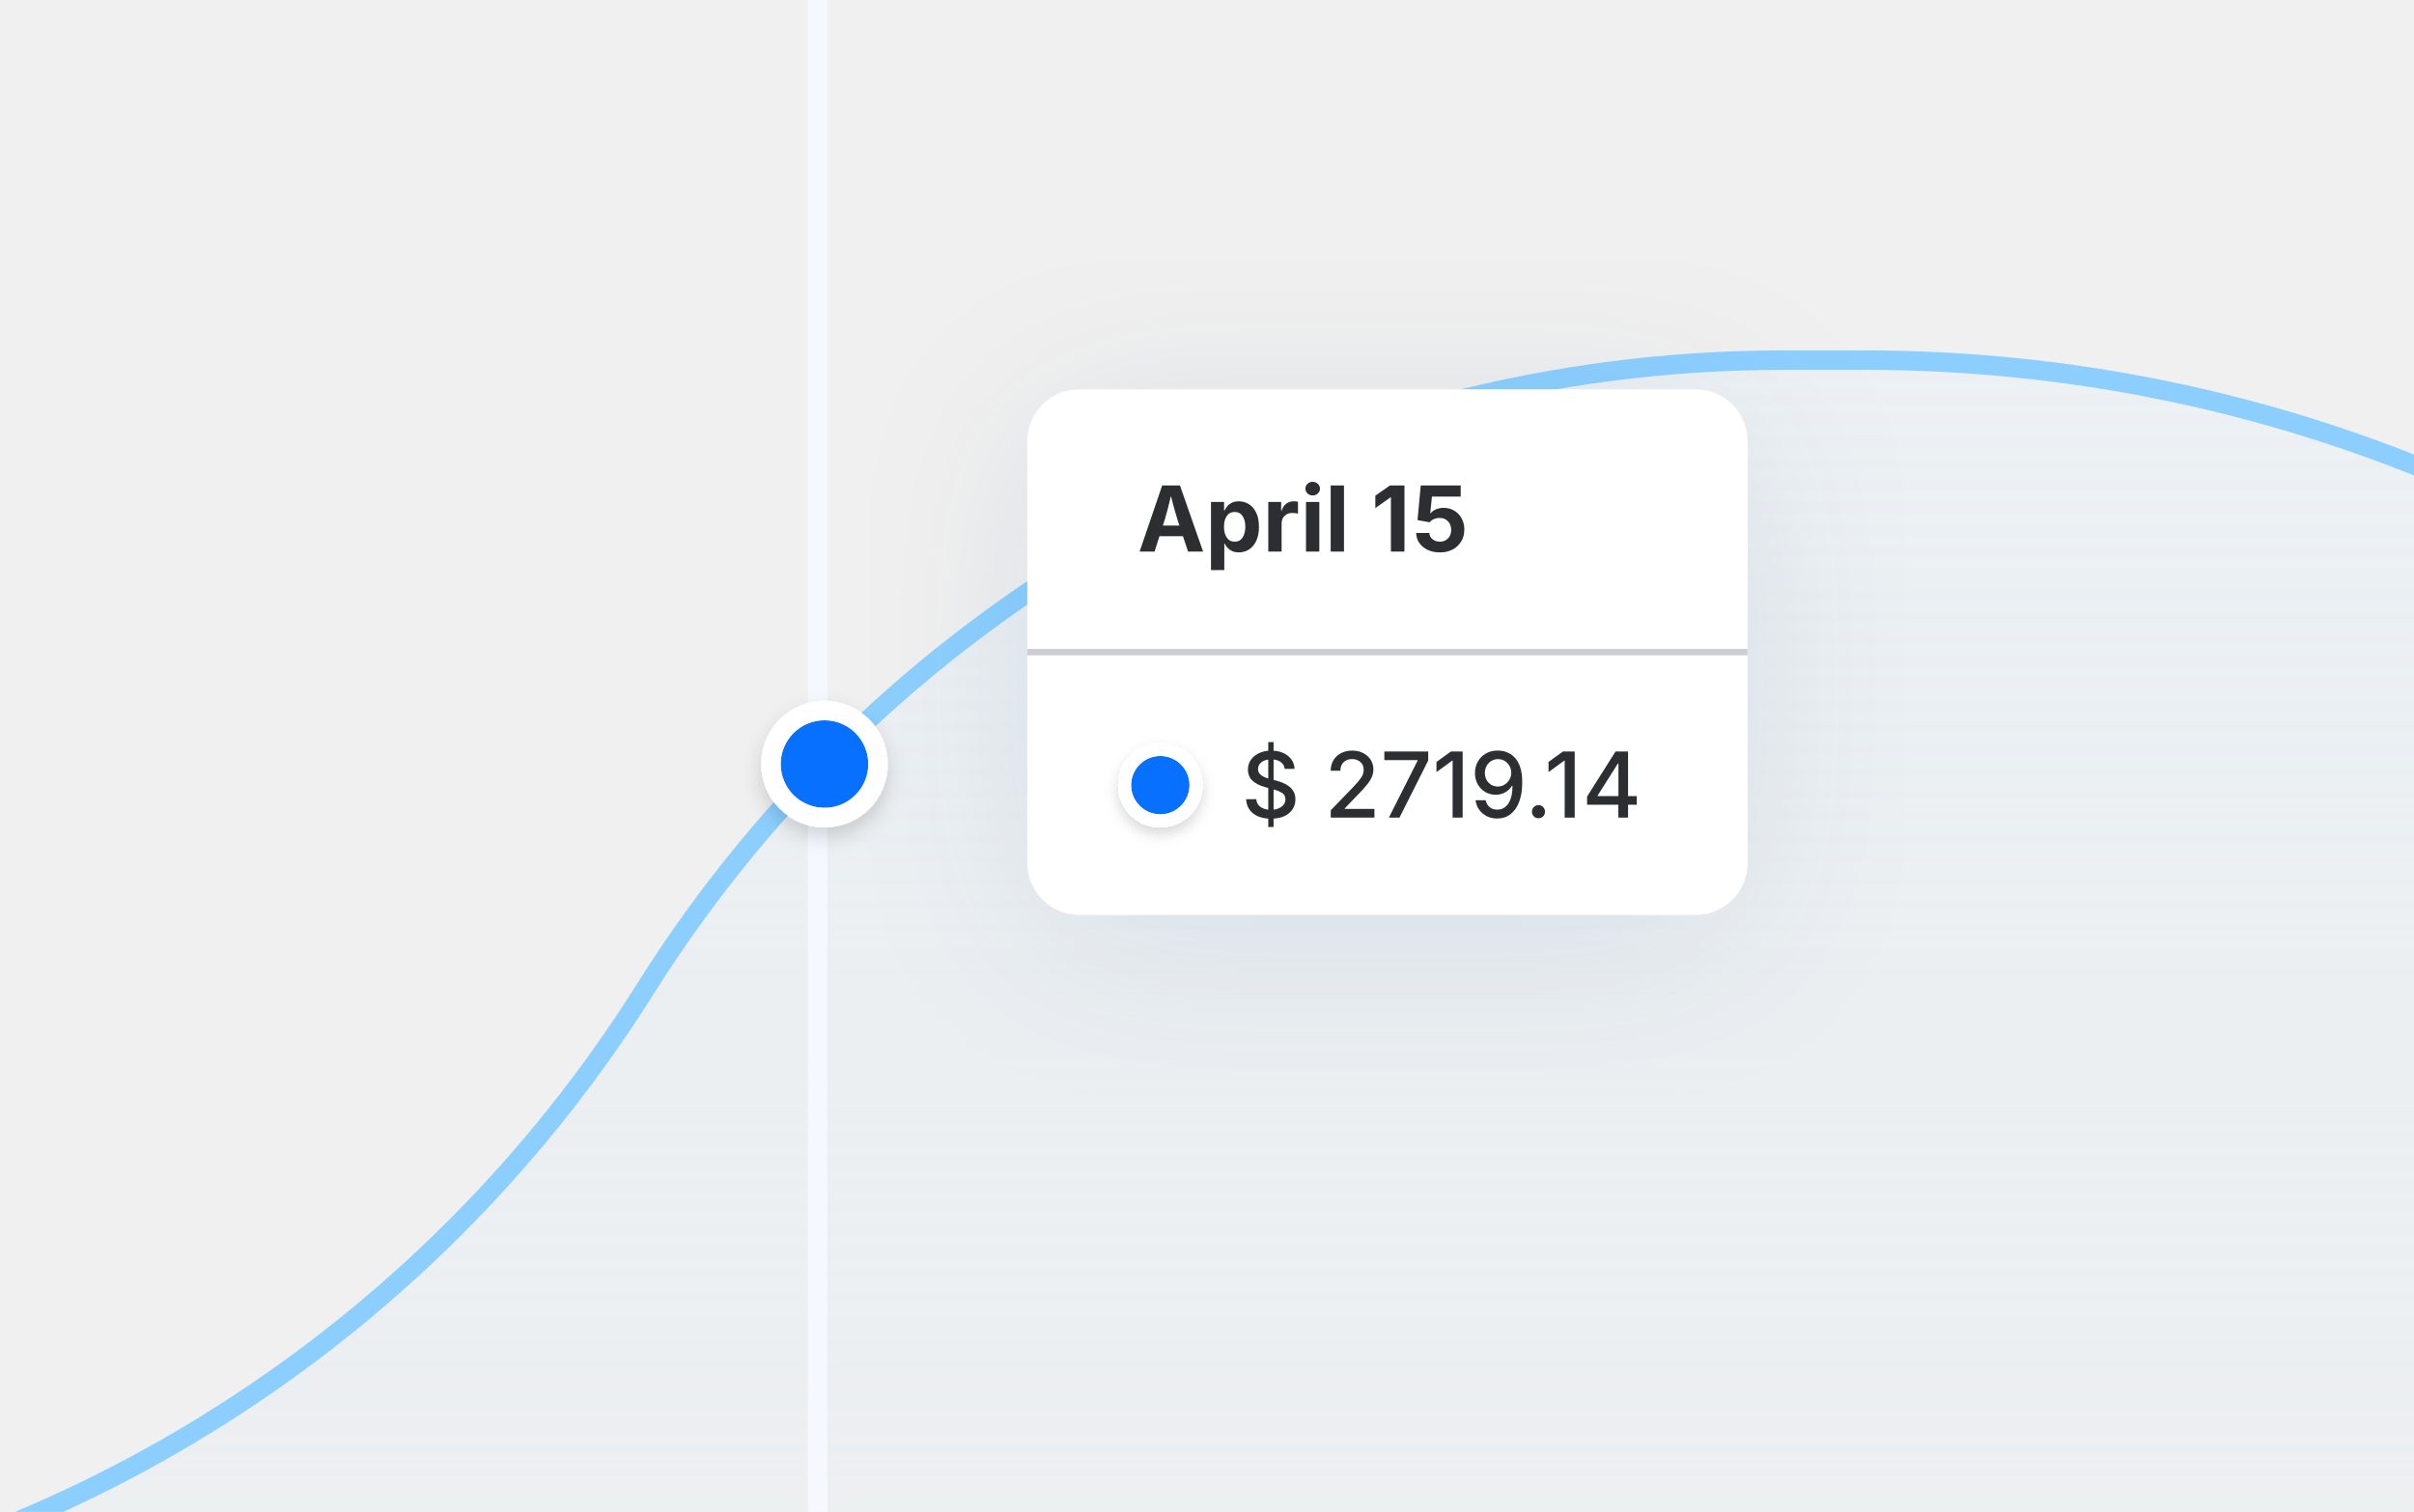
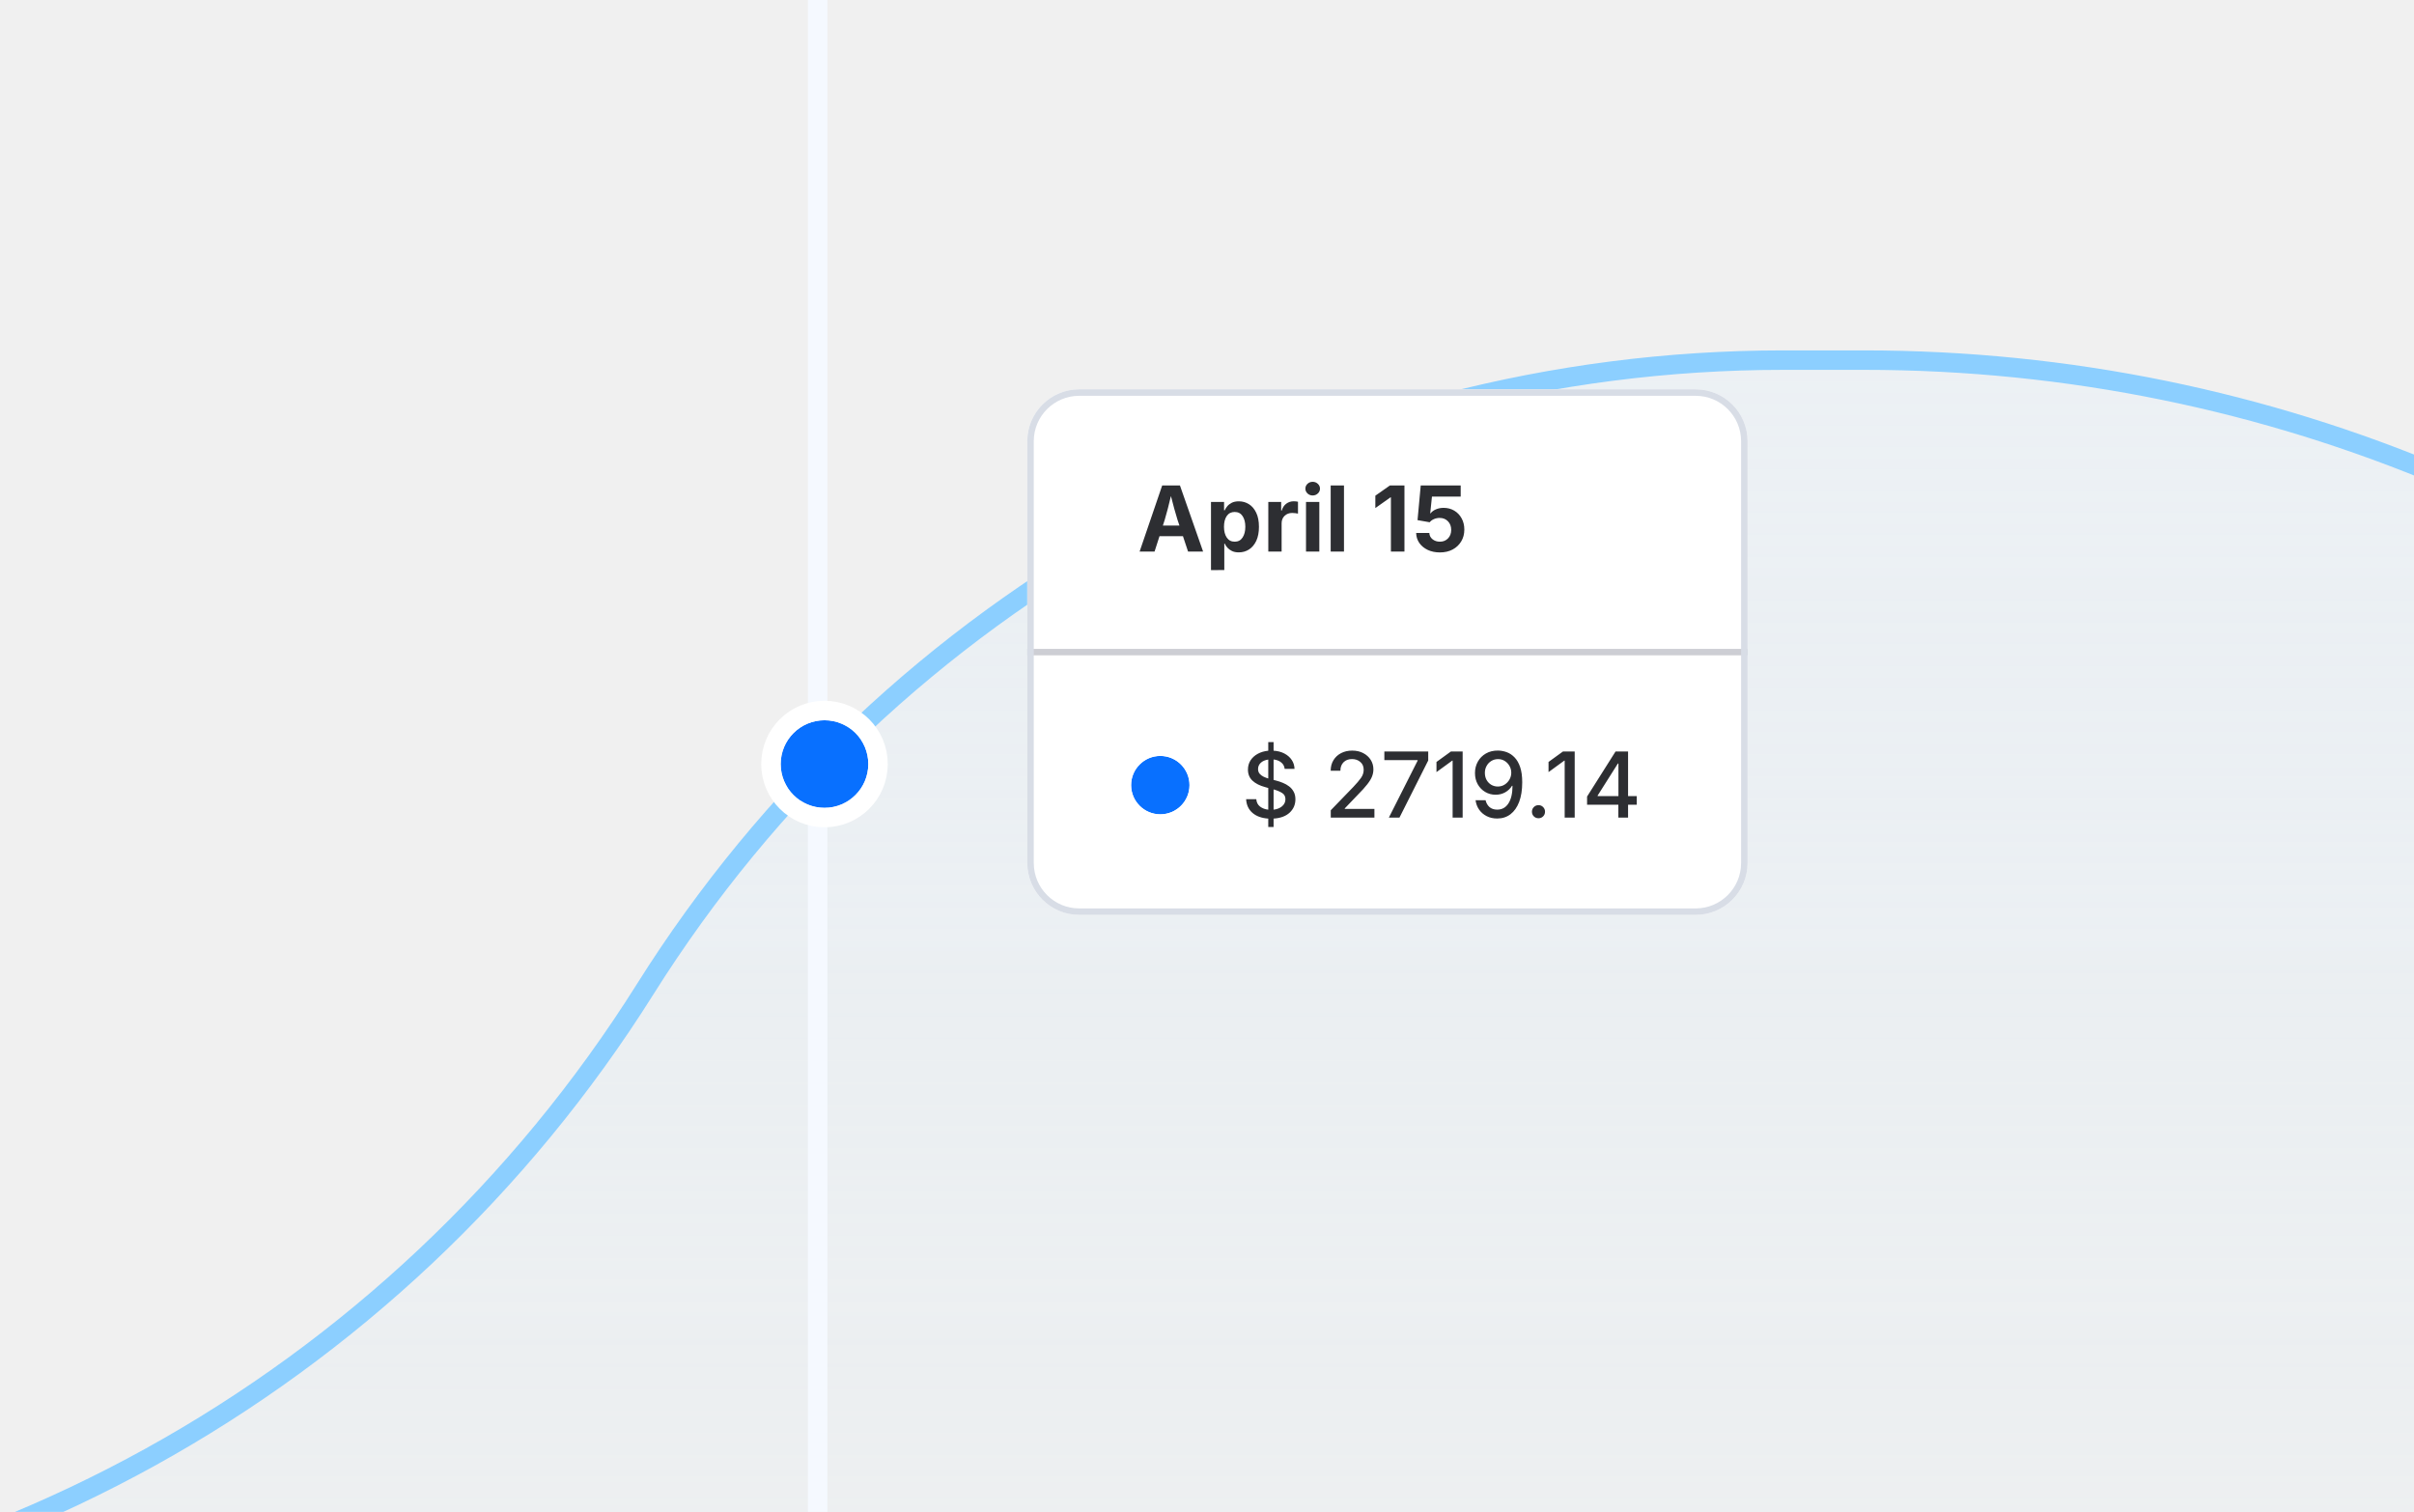
<svg xmlns="http://www.w3.org/2000/svg" width="372" height="233" fill="none" viewBox="0 0 372 233">
  <g clip-path="url(#a)">
    <path fill="url(#b)" fill-opacity=".3" stroke="#8CCFFF" stroke-width="3" d="M-155.527 250.796h77.012c72.28 0 139.486-37.147 177.938-98.35C137.325 92.116 203.572 55.5 274.82 55.5h12.404c126.794 0 229.581 102.787 229.581 229.581V324.5c0 148.565-120.436 269-269 269h-403.332c-150.334 0-227.795-179.779-124.54-289.043 32.368-34.252 77.414-53.661 124.54-53.661Z" />
    <path stroke="#F5F9FF" stroke-linecap="round" stroke-width="3" d="M126-38v312" />
-     <g filter="url(#c)">
-       <circle cx="127.055" cy="117.75" r="6.75" fill="#0870FF" />
-       <circle cx="127.055" cy="117.75" r="8.25" stroke="#fff" stroke-width="3" />
+     <circle cx="127.055" cy="117.75" r="6.75" fill="#0870FF" />
+     <circle cx="127.055" cy="117.75" r="8.25" stroke="#fff" stroke-width="3" />
+     <g clip-path="url(#e)">
+       <rect width="111" height="81" x="158.305" y="60" fill="#fff" rx="8" />
+       <path fill="#2D2E32" d="m175.616 85 3.48-10.185h2.734L185.398 85h-2.317l-.786-2.365h-3.616L177.92 85zm3.582-3.999h2.557l-.308-.916a43 43 0 0 1-.492-1.688q-.246-.909-.513-1.948c-.168.702-.33 1.356-.485 1.962q-.233.909-.465 1.675zm7.417 6.856v-10.5h2.017v1.285h.096q.137-.301.396-.622c.178-.214.41-.394.697-.54.292-.146.654-.219 1.087-.219.565 0 1.083.146 1.552.438.469.292.843.729 1.121 1.312.283.583.424 1.31.424 2.181 0 .848-.137 1.565-.41 2.153-.274.583-.645 1.028-1.115 1.333-.469.301-.998.451-1.585.451q-.623 0-1.053-.212c-.287-.141-.522-.315-.704-.52-.178-.21-.315-.417-.41-.622h-.062v4.081zm3.651-4.375c.533 0 .938-.214 1.216-.643.283-.428.424-.98.424-1.654q0-1.005-.417-1.641c-.278-.428-.686-.643-1.223-.643q-.793 0-1.224.622c-.283.415-.424.968-.424 1.661s.144 1.249.431 1.668.693.629 1.217.629M195.447 85v-7.643h1.983v1.333h.082c.141-.469.376-.825.704-1.066.333-.246.713-.369 1.141-.369.233 0 .454.023.664.068v1.832c-.092-.027-.226-.05-.404-.068a3.7 3.7 0 0 0-.485-.034q-.711 0-1.176.444c-.305.296-.458.681-.458 1.155V85zm5.811 0v-7.643h2.051V85zm1.025-8.641c-.31 0-.574-.103-.793-.308-.219-.205-.328-.454-.328-.745s.109-.54.328-.745.483-.308.793-.308.574.102.793.308c.223.205.335.454.335.745 0 .292-.112.54-.335.745-.219.205-.483.308-.793.308m4.826-1.545V85h-2.05V74.814zm9.318 0V85h-2.085v-8.347h-.069l-2.331 1.647v-1.907l2.249-1.579zm5.462 10.322c-.698 0-1.32-.128-1.867-.383-.546-.26-.979-.615-1.298-1.066-.315-.451-.479-.966-.493-1.545h2.031c.018.397.184.72.499.971q.471.369 1.128.369.765 0 1.251-.506.492-.506.492-1.312c0-.542-.167-.984-.499-1.326-.333-.346-.761-.519-1.285-.519q-.459 0-.882.184c-.278.123-.495.285-.65.485l-1.873-.328.493-5.346h6.159v1.723h-4.43l-.267 2.577h.055q.273-.369.807-.608.54-.239 1.203-.239c.611 0 1.157.144 1.641.431q.725.431 1.134 1.189.417.752.417 1.73c0 .684-.159 1.29-.478 1.818-.315.529-.754.946-1.32 1.251q-.848.451-1.968.451" />
+       <path fill="#CDCED4" d="M158.305 100h111v1h-111z" />
+       <circle cx="178.805" cy="121" r="4.5" fill="#0870FF" />
+       <circle cx="178.805" cy="121" r="5.5" stroke="#fff" stroke-width="2" />
+       <path fill="#2D2E32" d="M195.44 127.449v-1.292c-1.025-.068-1.838-.364-2.44-.888-.602-.525-.925-1.224-.971-2.099h1.566c.041.492.234.87.581 1.135.346.264.768.424 1.264.478v-3.343l-.478-.136c-.834-.224-1.486-.554-1.955-.992-.465-.437-.697-1.004-.697-1.702 0-.542.134-1.02.403-1.435.273-.415.645-.75 1.114-1.005.47-.255 1.007-.413 1.613-.472v-1.333h.821v1.326q.95.061 1.668.438c.478.251.854.581 1.128.991.273.406.417.864.43 1.374h-1.517c-.046-.415-.224-.745-.533-.991-.306-.251-.698-.403-1.176-.458v3.151l.43.116c.324.083.657.194.998.335.347.137.666.317.957.541.292.218.527.492.705.82q.273.484.273 1.176c0 .815-.294 1.499-.882 2.05-.583.547-1.41.855-2.481.923v1.292zm.821-2.666c.538-.064.975-.239 1.312-.526.342-.292.513-.656.513-1.094 0-.428-.176-.75-.526-.964q-.52-.321-1.299-.54zm-.821-4.805v-2.919c-.487.068-.872.234-1.155.499q-.417.396-.417.963c0 .288.08.527.239.718.16.187.36.34.602.458.242.114.485.208.731.281m9.632 6.022v-1.128l3.459-3.575c.529-.556.93-1.028 1.203-1.415q.411-.582.411-1.251c0-.511-.174-.912-.52-1.203-.342-.296-.77-.445-1.285-.445-.542 0-.975.164-1.299.493-.324.323-.485.758-.485 1.305h-1.497c0-.62.143-1.162.43-1.627.287-.469.679-.831 1.176-1.087.501-.259 1.069-.389 1.702-.389.647 0 1.215.127 1.702.383.493.255.878.601 1.156 1.039q.417.649.417 1.476c0 .369-.071.734-.212 1.094q-.205.532-.732 1.203c-.346.447-.836.989-1.469 1.627l-1.997 2.085v.082h4.567V126zm8.955 0 4.43-8.771v-.082h-5.127v-1.333h6.761v1.388l-4.43 8.798zm11.369-10.186V126h-1.545v-8.771h-.069l-2.42 1.764v-1.565l2.229-1.614zm5.325 10.33q-.909 0-1.62-.363c-.474-.241-.862-.574-1.163-.998-.296-.424-.48-.909-.553-1.456h1.545c.095.424.294.773.594 1.046.306.269.705.403 1.197.403.743 0 1.321-.323 1.736-.97s.622-1.55.622-2.707h-.075c-.26.423-.611.761-1.053 1.011q-.663.369-1.47.369c-.592 0-1.13-.143-1.613-.43s-.866-.681-1.148-1.183c-.283-.506-.424-1.082-.424-1.729q0-.978.444-1.764c.296-.529.711-.946 1.244-1.251.538-.31 1.165-.46 1.88-.451.451.009.896.093 1.333.253.438.159.837.426 1.197.8.36.369.647.866.861 1.49s.321 1.406.321 2.345c0 1.18-.157 2.187-.472 3.021-.314.83-.761 1.465-1.339 1.907-.575.438-1.256.657-2.044.657m.095-4.929c.388 0 .736-.098 1.046-.294.315-.201.563-.46.745-.779.187-.324.281-.675.281-1.053q0-.553-.267-1.032c-.178-.319-.419-.577-.725-.773-.305-.196-.653-.294-1.045-.294-.383 0-.73.096-1.039.287-.306.187-.547.442-.725.766-.178.319-.267.674-.267 1.066 0 .397.085.755.253 1.074.173.314.41.565.711.752.306.186.65.28 1.032.28m6.269 4.888c-.283 0-.522-.096-.718-.288q-.294-.294-.294-.717c0-.283.098-.522.294-.718s.435-.294.718-.294.519.098.711.294c.196.196.294.435.294.718q0 .423-.294.717c-.192.192-.428.288-.711.288m5.578-10.289V126h-1.545v-8.771h-.068l-2.42 1.764v-1.565l2.228-1.614zm1.907 8.204v-1.258l4.389-6.946h1.928v6.877h1.34v1.327h-1.34V126h-1.497v-1.982zm4.833-1.327v-5.024h-.082l-3.124 4.942v.082z" />
    </g>
-     <g filter="url(#d)">
-       <g clip-path="url(#e)">
-         <rect width="111" height="81" x="158.305" y="60" fill="#fff" rx="8" />
-         <path fill="#2D2E32" d="m175.616 85 3.48-10.185h2.734L185.398 85h-2.317l-.786-2.365h-3.616L177.92 85zm3.582-3.999h2.557l-.308-.916a43 43 0 0 1-.492-1.688q-.246-.909-.513-1.948c-.168.702-.33 1.356-.485 1.962q-.233.909-.465 1.675zm7.417 6.856v-10.5h2.017v1.285h.096q.137-.301.396-.622c.178-.214.41-.394.697-.54.292-.146.654-.219 1.087-.219.565 0 1.083.146 1.552.438.469.292.843.729 1.121 1.312.283.583.424 1.31.424 2.181 0 .848-.137 1.565-.41 2.153-.274.583-.645 1.028-1.115 1.333-.469.301-.998.451-1.585.451q-.623 0-1.053-.212c-.287-.141-.522-.315-.704-.52-.178-.21-.315-.417-.41-.622h-.062v4.081zm3.651-4.375c.533 0 .938-.214 1.216-.643.283-.428.424-.98.424-1.654q0-1.005-.417-1.641c-.278-.428-.686-.643-1.223-.643q-.793 0-1.224.622c-.283.415-.424.968-.424 1.661s.144 1.249.431 1.668.693.629 1.217.629M195.447 85v-7.643h1.983v1.333h.082c.141-.469.376-.825.704-1.066.333-.246.713-.369 1.141-.369.233 0 .454.023.664.068v1.832c-.092-.027-.226-.05-.404-.068a3.7 3.7 0 0 0-.485-.034q-.711 0-1.176.444c-.305.296-.458.681-.458 1.155V85zm5.811 0v-7.643h2.051V85zm1.025-8.641c-.31 0-.574-.103-.793-.308-.219-.205-.328-.454-.328-.745s.109-.54.328-.745.483-.308.793-.308.574.102.793.308c.223.205.335.454.335.745 0 .292-.112.54-.335.745-.219.205-.483.308-.793.308m4.826-1.545V85h-2.05V74.814zm9.318 0V85h-2.085v-8.347h-.069l-2.331 1.647v-1.907l2.249-1.579zm5.462 10.322c-.698 0-1.32-.128-1.867-.383-.546-.26-.979-.615-1.298-1.066-.315-.451-.479-.966-.493-1.545h2.031c.018.397.184.72.499.971q.471.369 1.128.369.765 0 1.251-.506.492-.506.492-1.312c0-.542-.167-.984-.499-1.326-.333-.346-.761-.519-1.285-.519q-.459 0-.882.184c-.278.123-.495.285-.65.485l-1.873-.328.493-5.346h6.159v1.723h-4.43l-.267 2.577h.055q.273-.369.807-.608.54-.239 1.203-.239c.611 0 1.157.144 1.641.431q.725.431 1.134 1.189.417.752.417 1.73c0 .684-.159 1.29-.478 1.818-.315.529-.754.946-1.32 1.251q-.848.451-1.968.451" />
-         <path fill="#CDCED4" d="M158.305 100h111v1h-111z" />
-         <g filter="url(#f)">
-           <circle cx="178.805" cy="121" r="4.5" fill="#0870FF" />
-           <circle cx="178.805" cy="121" r="5.5" stroke="#fff" stroke-width="2" />
-         </g>
-         <path fill="#2D2E32" d="M195.44 127.449v-1.292c-1.025-.068-1.838-.364-2.44-.888-.602-.525-.925-1.224-.971-2.099h1.566c.041.492.234.87.581 1.135.346.264.768.424 1.264.478v-3.343l-.478-.136c-.834-.224-1.486-.554-1.955-.992-.465-.437-.697-1.004-.697-1.702 0-.542.134-1.02.403-1.435.273-.415.645-.75 1.114-1.005.47-.255 1.007-.413 1.613-.472v-1.333h.821v1.326q.95.061 1.668.438c.478.251.854.581 1.128.991.273.406.417.864.43 1.374h-1.517c-.046-.415-.224-.745-.533-.991-.306-.251-.698-.403-1.176-.458v3.151l.43.116c.324.083.657.194.998.335.347.137.666.317.957.541.292.218.527.492.705.82q.273.484.273 1.176c0 .815-.294 1.499-.882 2.05-.583.547-1.41.855-2.481.923v1.292zm.821-2.666c.538-.064.975-.239 1.312-.526.342-.292.513-.656.513-1.094 0-.428-.176-.75-.526-.964q-.52-.321-1.299-.54zm-.821-4.805v-2.919c-.487.068-.872.234-1.155.499q-.417.396-.417.963c0 .288.08.527.239.718.16.187.36.34.602.458.242.114.485.208.731.281m9.632 6.022v-1.128l3.459-3.575c.529-.556.93-1.028 1.203-1.415q.411-.582.411-1.251c0-.511-.174-.912-.52-1.203-.342-.296-.77-.445-1.285-.445-.542 0-.975.164-1.299.493-.324.323-.485.758-.485 1.305h-1.497c0-.62.143-1.162.43-1.627.287-.469.679-.831 1.176-1.087.501-.259 1.069-.389 1.702-.389.647 0 1.215.127 1.702.383.493.255.878.601 1.156 1.039q.417.649.417 1.476c0 .369-.071.734-.212 1.094q-.205.532-.732 1.203c-.346.447-.836.989-1.469 1.627l-1.997 2.085v.082h4.567V126zm8.955 0 4.43-8.771v-.082h-5.127v-1.333h6.761v1.388l-4.43 8.798zm11.369-10.186V126h-1.545v-8.771h-.069l-2.42 1.764v-1.565l2.229-1.614zm5.325 10.33q-.909 0-1.62-.363c-.474-.241-.862-.574-1.163-.998-.296-.424-.48-.909-.553-1.456h1.545c.095.424.294.773.594 1.046.306.269.705.403 1.197.403.743 0 1.321-.323 1.736-.97s.622-1.55.622-2.707h-.075c-.26.423-.611.761-1.053 1.011q-.663.369-1.47.369c-.592 0-1.13-.143-1.613-.43s-.866-.681-1.148-1.183c-.283-.506-.424-1.082-.424-1.729q0-.978.444-1.764c.296-.529.711-.946 1.244-1.251.538-.31 1.165-.46 1.88-.451.451.009.896.093 1.333.253.438.159.837.426 1.197.8.36.369.647.866.861 1.49s.321 1.406.321 2.345c0 1.18-.157 2.187-.472 3.021-.314.83-.761 1.465-1.339 1.907-.575.438-1.256.657-2.044.657m.095-4.929c.388 0 .736-.098 1.046-.294.315-.201.563-.46.745-.779.187-.324.281-.675.281-1.053q0-.553-.267-1.032c-.178-.319-.419-.577-.725-.773-.305-.196-.653-.294-1.045-.294-.383 0-.73.096-1.039.287-.306.187-.547.442-.725.766-.178.319-.267.674-.267 1.066 0 .397.085.755.253 1.074.173.314.41.565.711.752.306.186.65.28 1.032.28m6.269 4.888c-.283 0-.522-.096-.718-.288q-.294-.294-.294-.717c0-.283.098-.522.294-.718s.435-.294.718-.294.519.098.711.294c.196.196.294.435.294.718q0 .423-.294.717c-.192.192-.428.288-.711.288m5.578-10.289V126h-1.545v-8.771h-.068l-2.42 1.764v-1.565l2.228-1.614zm1.907 8.204v-1.258l4.389-6.946h1.928v6.877h1.34v1.327h-1.34V126h-1.497v-1.982zm4.833-1.327v-5.024h-.082l-3.124 4.942v.082z" />
-       </g>
-     </g>
+     <rect width="110" height="80" x="158.805" y="60.5" fill="none" stroke="#D8DDE6" rx="7.5" />
  </g>
  <defs>
-     <filter id="c" width="25.5" height="25.5" x="114.305" y="106.5" color-interpolation-filters="sRGB" filterUnits="userSpaceOnUse">
-       <feFlood flood-opacity="0" result="BackgroundImageFix" />
-       <feColorMatrix in="SourceAlpha" result="hardAlpha" values="0 0 0 0 0 0 0 0 0 0 0 0 0 0 0 0 0 0 127 0" />
-       <feOffset dy="1.5" />
-       <feGaussianBlur stdDeviation="1.5" />
-       <feComposite in2="hardAlpha" operator="out" />
-       <feColorMatrix values="0 0 0 0 0 0 0 0 0 0 0 0 0 0 0 0 0 0 0.15 0" />
-       <feBlend in2="BackgroundImageFix" result="effect1_dropShadow_2189_11048" />
-       <feBlend in="SourceGraphic" in2="effect1_dropShadow_2189_11048" result="shape" />
-     </filter>
-     <filter id="d" width="159" height="129" x="134.305" y="40" color-interpolation-filters="sRGB" filterUnits="userSpaceOnUse">
-       <feFlood flood-opacity="0" result="BackgroundImageFix" />
-       <feColorMatrix in="SourceAlpha" result="hardAlpha" values="0 0 0 0 0 0 0 0 0 0 0 0 0 0 0 0 0 0 127 0" />
-       <feMorphology in="SourceAlpha" radius="4" result="effect1_dropShadow_2189_11048" />
-       <feOffset dy="4" />
-       <feGaussianBlur stdDeviation="14" />
-       <feColorMatrix values="0 0 0 0 0 0 0 0 0 0.152 0 0 0 0 0.374 0 0 0 0.1 0" />
-       <feBlend in2="BackgroundImageFix" result="effect1_dropShadow_2189_11048" />
-       <feBlend in="SourceGraphic" in2="effect1_dropShadow_2189_11048" result="shape" />
-     </filter>
-     <filter id="f" width="17" height="17" x="170.305" y="113.5" color-interpolation-filters="sRGB" filterUnits="userSpaceOnUse">
-       <feFlood flood-opacity="0" result="BackgroundImageFix" />
-       <feColorMatrix in="SourceAlpha" result="hardAlpha" values="0 0 0 0 0 0 0 0 0 0 0 0 0 0 0 0 0 0 127 0" />
-       <feOffset dy="1" />
-       <feGaussianBlur stdDeviation="1" />
-       <feComposite in2="hardAlpha" operator="out" />
-       <feColorMatrix values="0 0 0 0 0 0 0 0 0 0 0 0 0 0 0 0 0 0 0.15 0" />
-       <feBlend in2="BackgroundImageFix" result="effect1_dropShadow_2189_11048" />
-       <feBlend in="SourceGraphic" in2="effect1_dropShadow_2189_11048" result="shape" />
-     </filter>
    <clipPath id="a">
      <path fill="#fff" d="M0 0h372v233H0z" />
    </clipPath>
    <clipPath id="e">
      <rect width="111" height="81" x="158.305" y="60" fill="#fff" rx="8" />
    </clipPath>
    <linearGradient id="b" x1="101.619" x2="101.619" y1="31.818" y2="289.994" gradientUnits="userSpaceOnUse">
      <stop stop-color="#E6F4FF" />
      <stop offset="1" stop-color="#BAE2FF" stop-opacity="0" />
    </linearGradient>
  </defs>
</svg>
